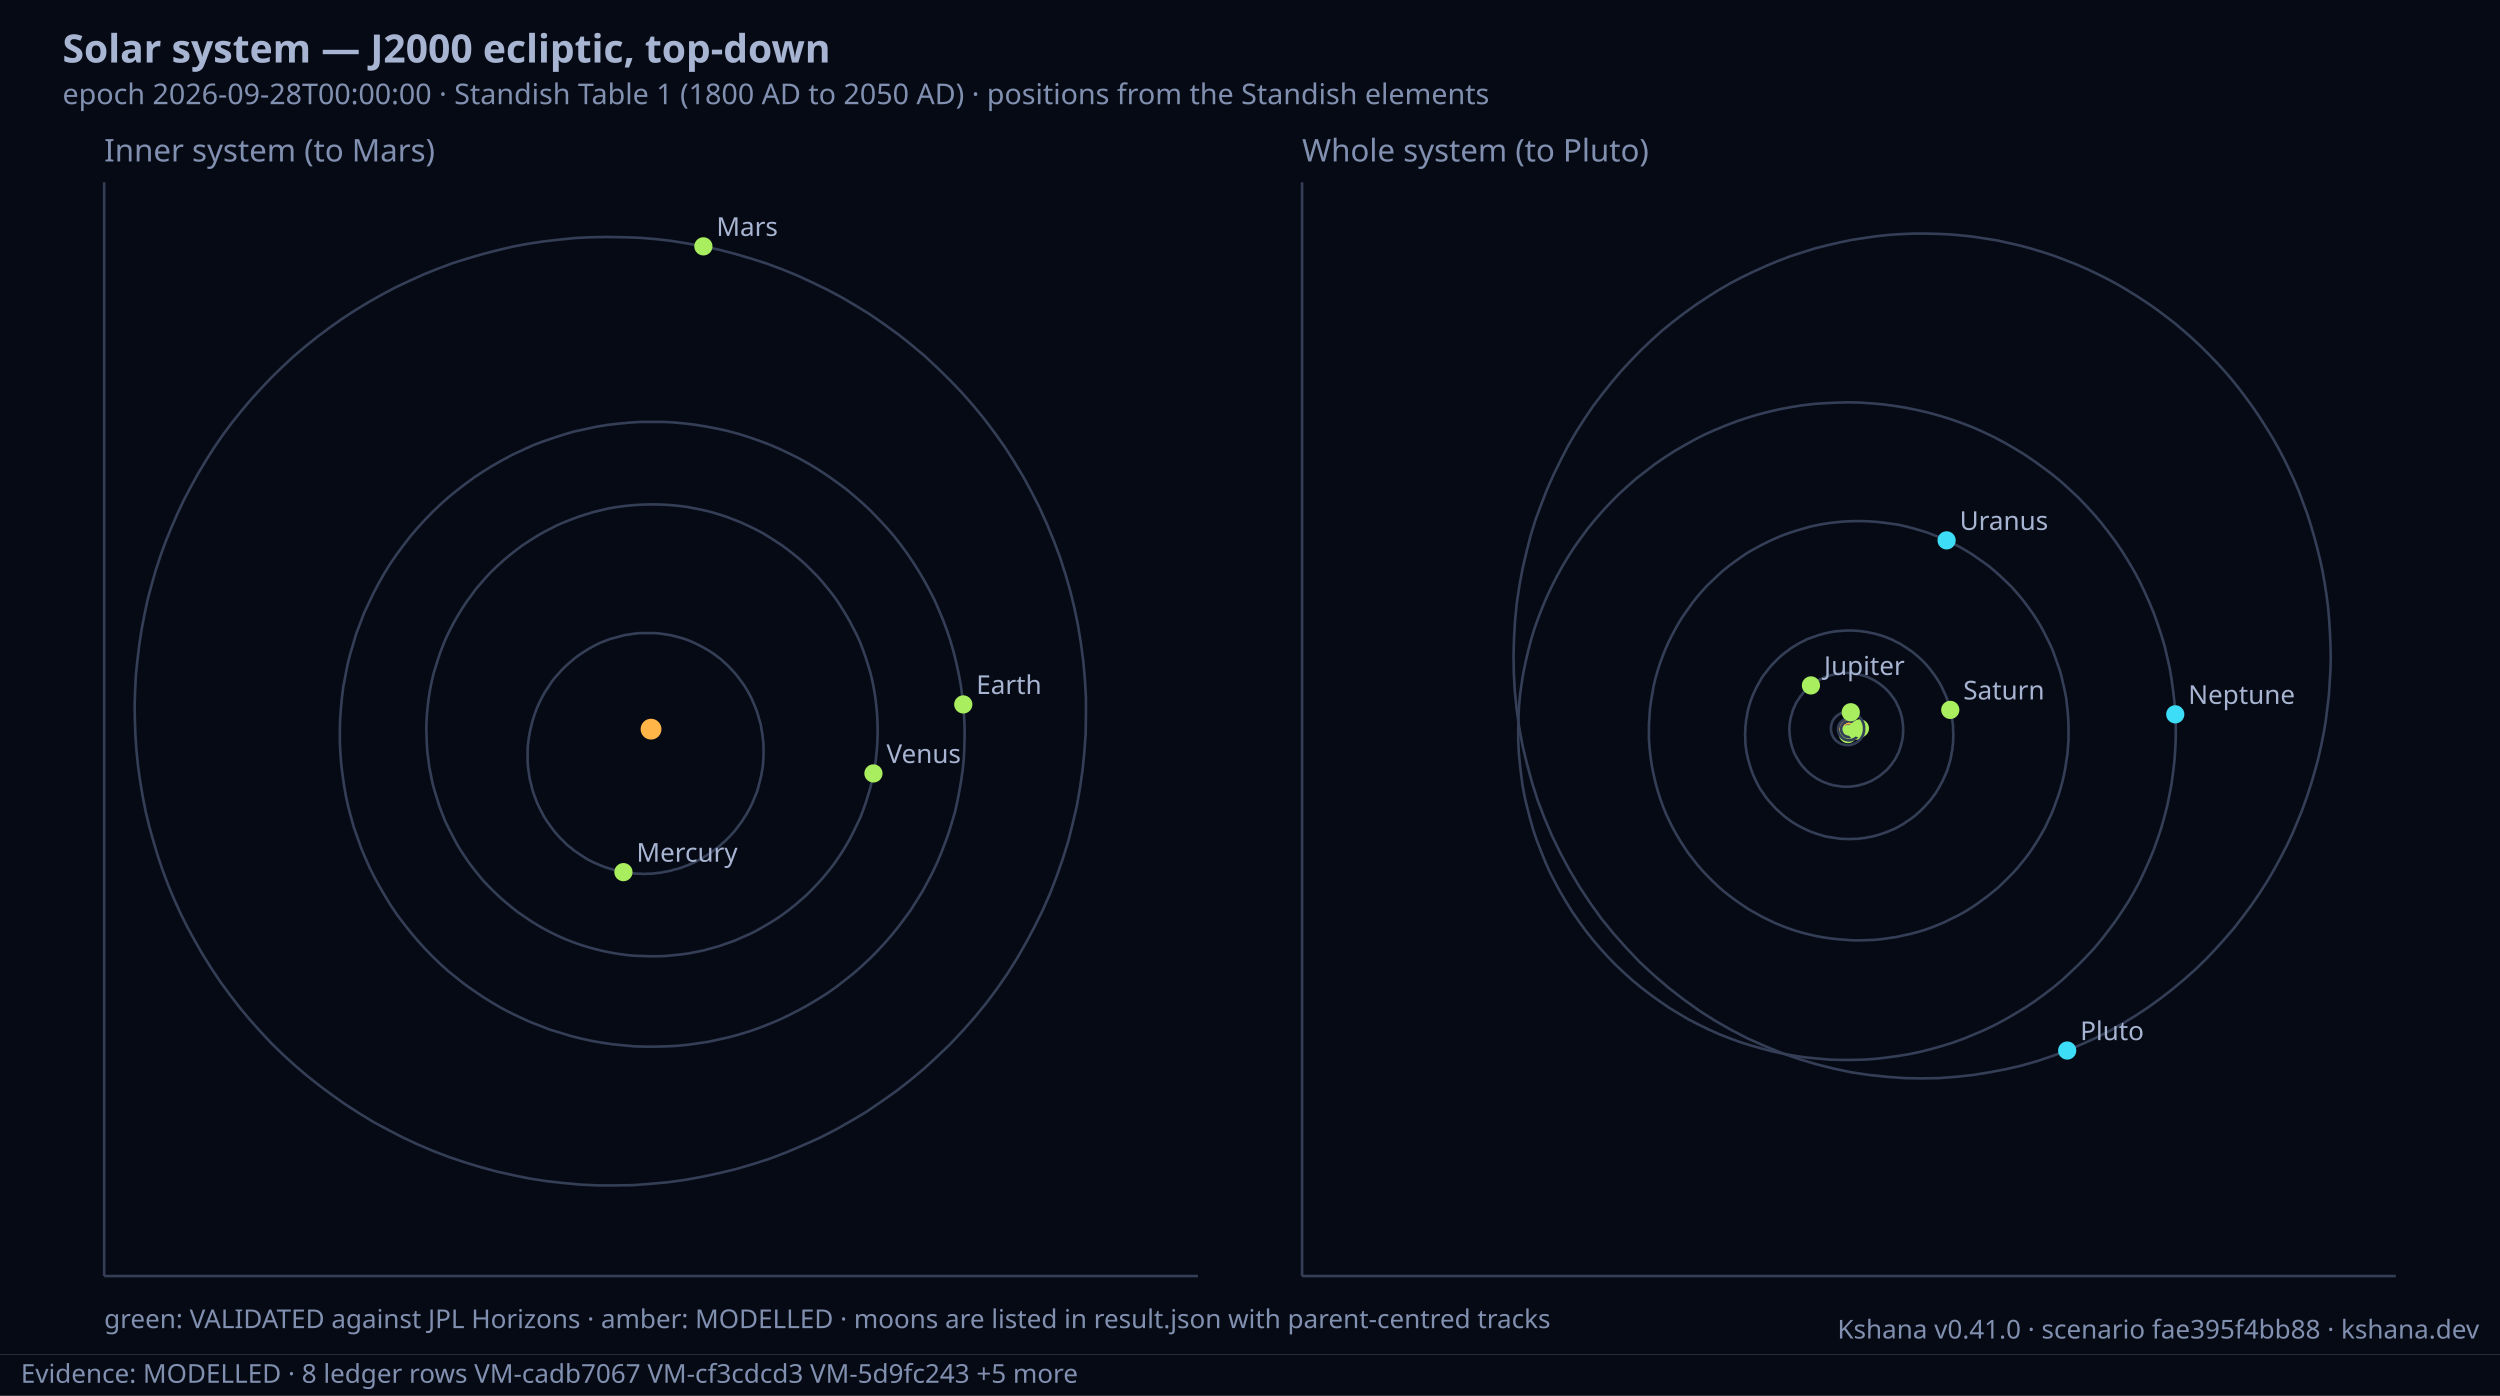
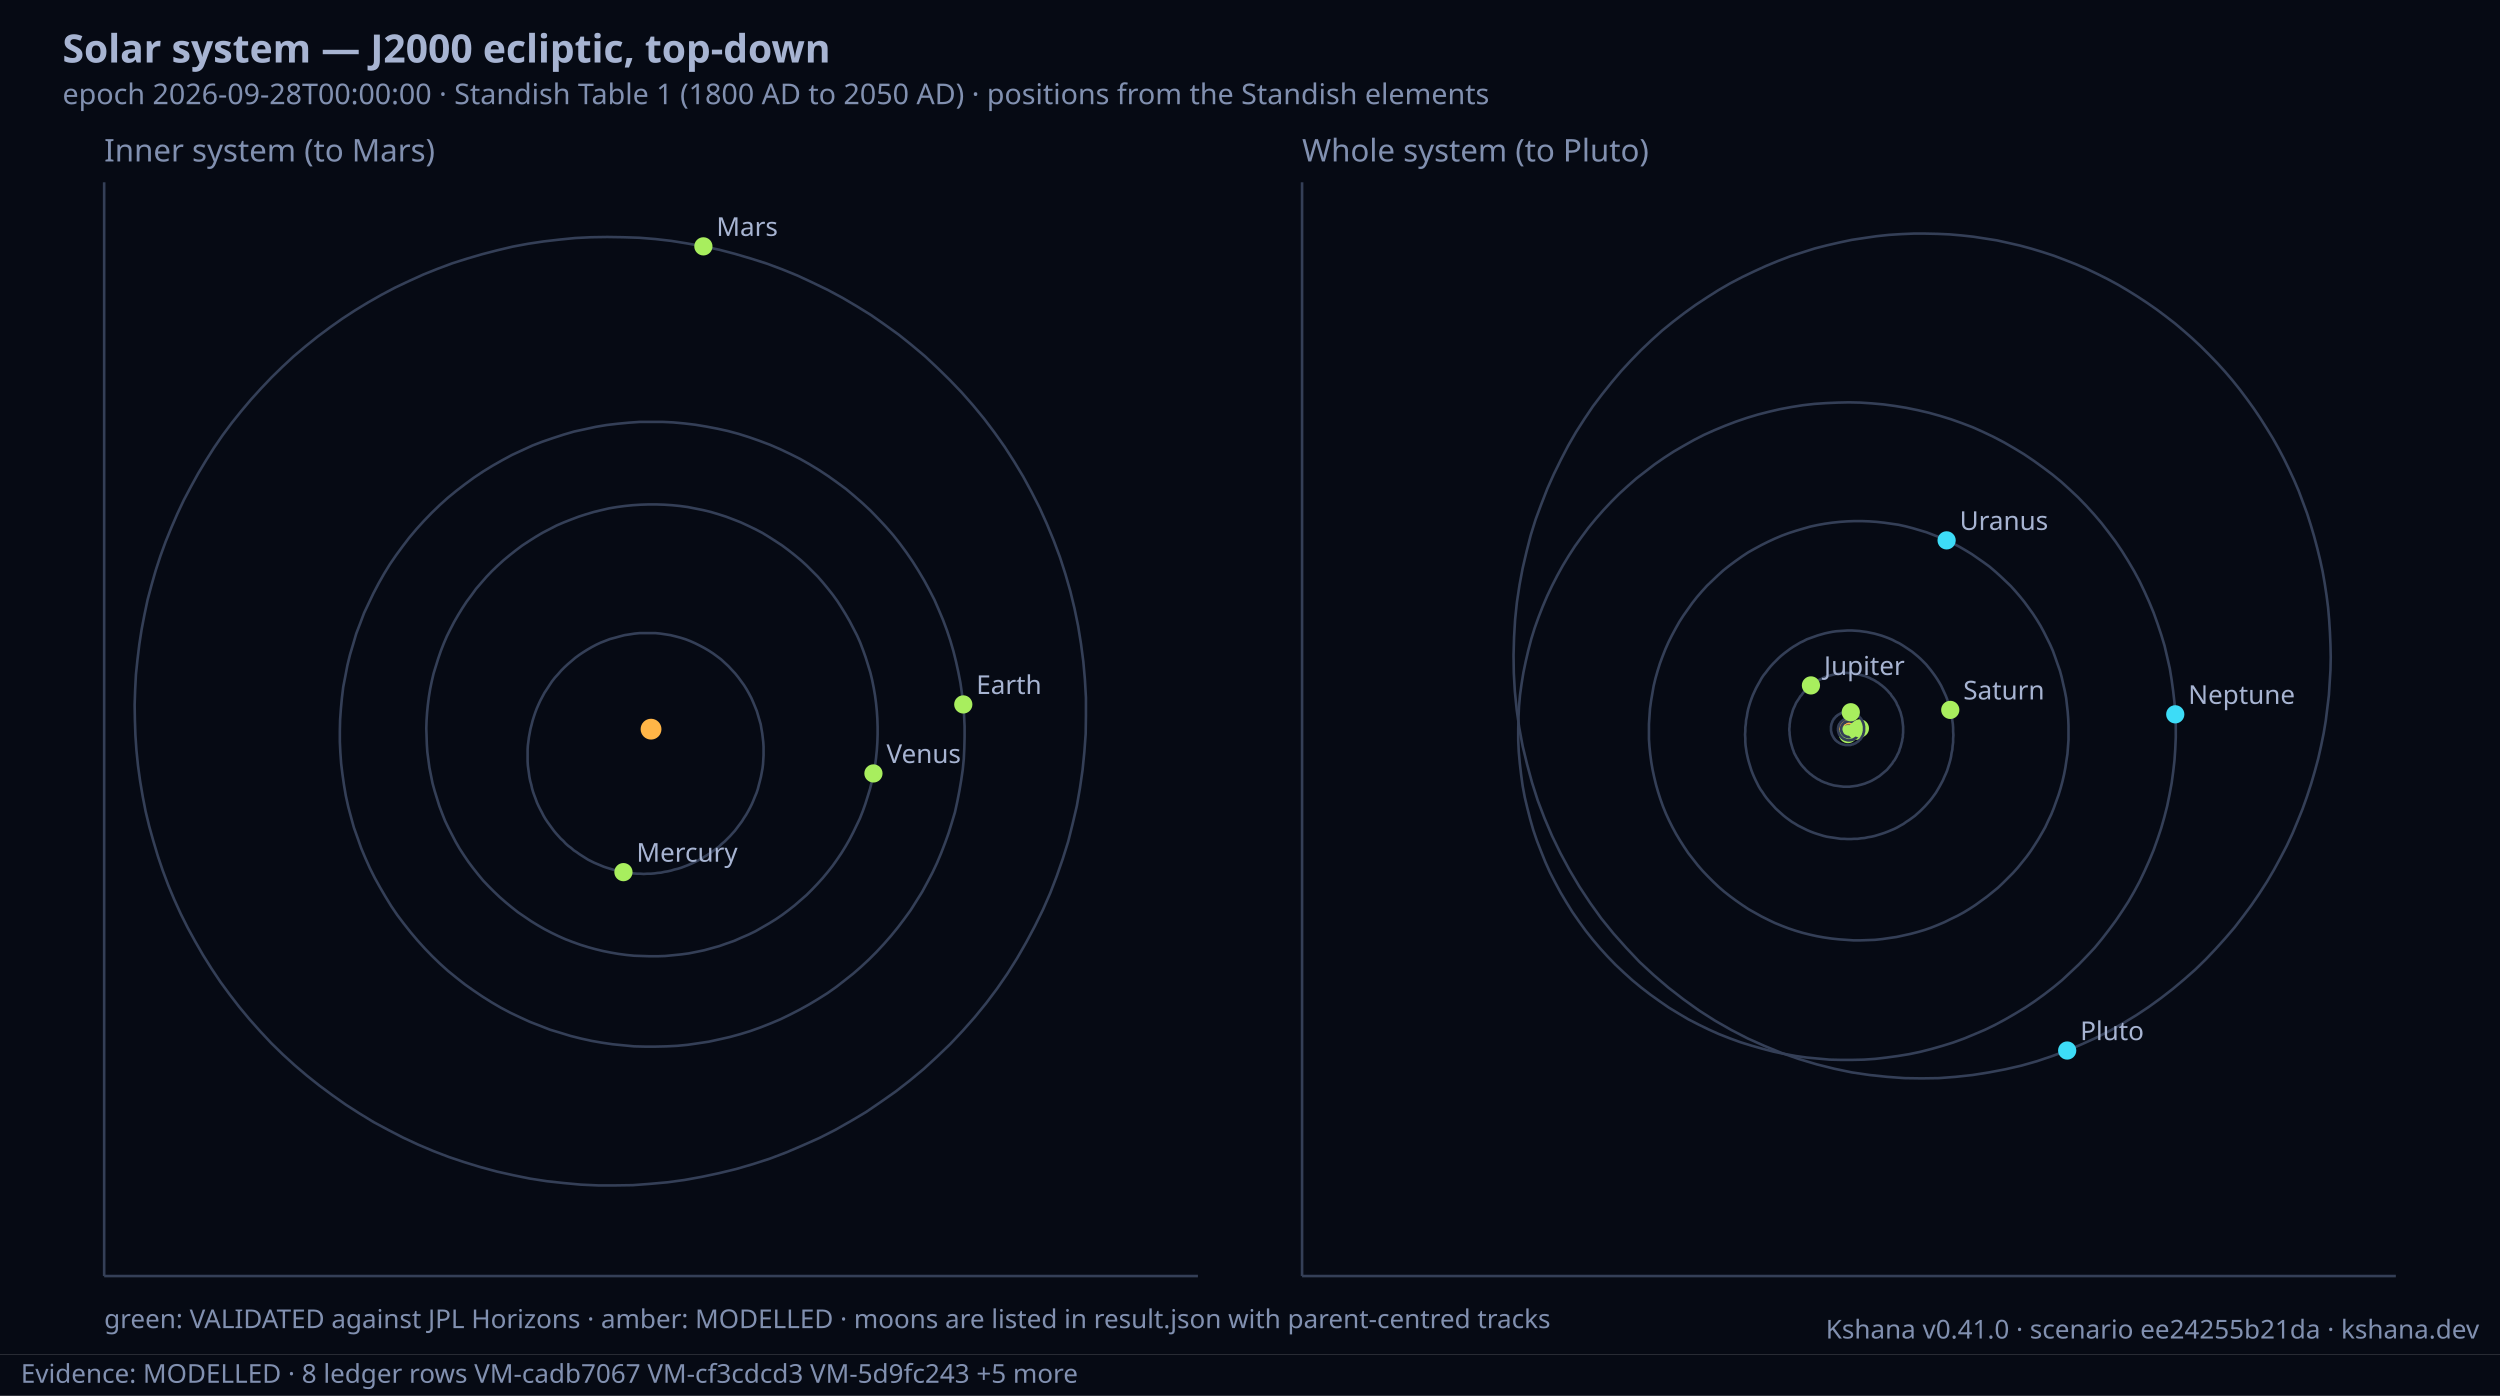
<svg xmlns="http://www.w3.org/2000/svg" width="960" height="536" font-family="Geist, ui-sans-serif, system-ui, sans-serif" font-size="12" fill="#A7B4D2">
  <rect width="960" height="520" fill="#060A14" />
  <text x="24" y="24" font-size="15" font-weight="bold">Solar system — J2000 ecliptic, top-down</text>
  <text x="24" y="40" font-size="11" fill="#8190B0">epoch 2026-09-28T00:00:00 · Standish Table 1 (1800 AD to 2050 AD) · positions from the Standish elements</text>
  <text x="40" y="62" font-size="12" fill="#8190B0">Inner system (to Mars)</text>
  <line x1="40" y1="70" x2="40" y2="490" stroke="#343F57" />
  <line x1="40" y1="490" x2="460" y2="490" stroke="#343F57" />
  <circle cx="250.0" cy="280.0" r="4" fill="#FFB547" />
  <polygon points="239.4,334.9 240.7,335.1 242.0,335.3 243.3,335.4 244.6,335.5 245.9,335.5 247.2,335.6 248.5,335.5 249.9,335.5 251.2,335.4 252.5,335.2 253.8,335.1 255.1,334.8 256.4,334.6 257.7,334.3 259.0,333.9 260.3,333.6 261.6,333.2 262.9,332.7 264.2,332.2 265.4,331.7 266.7,331.1 267.9,330.5 269.1,329.8 270.3,329.1 271.5,328.4 272.7,327.6 273.8,326.8 274.9,326.0 276.1,325.1 277.1,324.1 278.2,323.2 279.2,322.2 280.3,321.1 281.2,320.1 282.2,319.0 283.1,317.8 284.0,316.6 284.9,315.4 285.7,314.1 286.5,312.9 287.3,311.5 288.0,310.2 288.7,308.8 289.3,307.4 289.9,305.9 290.5,304.5 291.0,303.0 291.4,301.4 291.8,299.9 292.2,298.3 292.5,296.7 292.8,295.1 293.0,293.5 293.1,291.8 293.2,290.1 293.2,288.4 293.2,286.7 293.1,285.0 292.9,283.3 292.7,281.6 292.4,279.9 292.1,278.1 291.6,276.4 291.1,274.7 290.6,273.0 289.9,271.3 289.2,269.6 288.5,268.0 287.6,266.3 286.7,264.7 285.7,263.1 284.6,261.6 283.5,260.1 282.3,258.6 281.0,257.2 279.7,255.8 278.3,254.5 276.9,253.2 275.3,252.0 273.8,250.9 272.1,249.8 270.4,248.8 268.7,247.9 266.9,247.0 265.1,246.2 263.3,245.5 261.4,244.9 259.5,244.4 257.5,243.9 255.6,243.6 253.6,243.3 251.6,243.1 249.6,243.1 247.7,243.1 245.7,243.1 243.7,243.3 241.8,243.6 239.8,243.9 237.9,244.4 236.1,244.9 234.2,245.4 232.4,246.1 230.6,246.8 228.9,247.6 227.2,248.5 225.5,249.5 223.9,250.5 222.4,251.5 220.9,252.6 219.5,253.8 218.1,255.0 216.8,256.2 215.5,257.5 214.3,258.9 213.1,260.2 212.0,261.6 211.0,263.1 210.1,264.5 209.1,266.0 208.3,267.5 207.5,269.0 206.8,270.5 206.1,272.1 205.5,273.7 205.0,275.2 204.5,276.8 204.1,278.4 203.7,279.9 203.4,281.5 203.1,283.1 202.9,284.7 202.7,286.2 202.6,287.8 202.6,289.4 202.6,290.9 202.6,292.4 202.7,294.0 202.9,295.5 203.1,296.9 203.3,298.4 203.6,299.9 204.0,301.3 204.3,302.7 204.7,304.1 205.2,305.5 205.7,306.8 206.2,308.2 206.8,309.5 207.4,310.7 208.1,312.0 208.7,313.2 209.4,314.4 210.2,315.6 211.0,316.7 211.8,317.8 212.6,318.9 213.5,320.0 214.4,321.0 215.3,322.0 216.3,322.9 217.2,323.9 218.2,324.8 219.3,325.6 220.3,326.5 221.4,327.2 222.5,328.0 223.6,328.7 224.7,329.4 225.8,330.1 227.0,330.7 228.2,331.3 229.4,331.8 230.6,332.3 231.8,332.8 233.0,333.2 234.3,333.6 235.6,334.0 236.8,334.3 238.1,334.6" fill="none" stroke="#343F57" stroke-width="1" />
  <circle cx="239.4" cy="334.9" r="3.5" fill="#A8EE5E" />
  <text x="244.4" y="330.9" font-size="10">Mercury</text>
  <polygon points="335.4,297.0 336.0,294.1 336.4,291.1 336.7,288.1 336.9,285.1 337.0,282.1 337.0,279.1 336.9,276.0 336.7,273.0 336.4,270.0 336.0,267.0 335.5,264.1 334.9,261.1 334.2,258.2 333.3,255.3 332.4,252.4 331.4,249.6 330.3,246.7 329.1,244.0 327.7,241.3 326.3,238.6 324.8,236.0 323.2,233.4 321.6,230.9 319.8,228.4 317.9,226.0 316.0,223.7 314.0,221.4 311.9,219.3 309.7,217.1 307.5,215.1 305.2,213.2 302.8,211.3 300.4,209.5 297.8,207.8 295.3,206.2 292.7,204.6 290.0,203.2 287.3,201.9 284.5,200.6 281.7,199.5 278.8,198.4 276.0,197.5 273.0,196.6 270.1,195.9 267.1,195.3 264.1,194.7 261.1,194.3 258.1,194.0 255.1,193.8 252.0,193.7 249.0,193.7 246.0,193.8 242.9,194.0 239.9,194.3 236.9,194.7 233.9,195.2 230.9,195.9 228.0,196.6 225.0,197.5 222.2,198.4 219.3,199.5 216.5,200.6 213.7,201.8 211.0,203.2 208.3,204.6 205.6,206.2 203.1,207.8 200.5,209.5 198.1,211.3 195.7,213.2 193.4,215.1 191.1,217.2 188.9,219.3 186.8,221.5 184.8,223.8 182.8,226.1 181.0,228.6 179.2,231.0 177.5,233.6 175.9,236.2 174.4,238.8 173.0,241.5 171.6,244.3 170.4,247.1 169.3,249.9 168.3,252.8 167.4,255.7 166.5,258.6 165.8,261.6 165.2,264.5 164.7,267.5 164.3,270.6 164.0,273.6 163.8,276.6 163.7,279.7 163.8,282.7 163.9,285.8 164.1,288.8 164.5,291.8 164.9,294.8 165.5,297.8 166.1,300.8 166.9,303.7 167.8,306.6 168.7,309.5 169.8,312.4 170.9,315.2 172.2,317.9 173.6,320.6 175.0,323.3 176.5,325.9 178.2,328.5 179.9,331.0 181.7,333.4 183.6,335.8 185.5,338.1 187.6,340.3 189.7,342.4 191.9,344.5 194.2,346.5 196.5,348.4 198.9,350.3 201.4,352.0 203.9,353.7 206.5,355.3 209.1,356.8 211.8,358.2 214.5,359.5 217.2,360.7 220.1,361.8 222.9,362.8 225.8,363.7 228.7,364.5 231.6,365.2 234.6,365.8 237.5,366.3 240.5,366.7 243.5,367.0 246.5,367.1 249.5,367.2 252.5,367.2 255.5,367.1 258.5,366.8 261.5,366.5 264.5,366.1 267.5,365.5 270.4,364.9 273.3,364.1 276.2,363.3 279.0,362.3 281.9,361.3 284.6,360.1 287.4,358.9 290.1,357.6 292.7,356.1 295.3,354.6 297.9,353.0 300.4,351.3 302.8,349.5 305.1,347.7 307.4,345.7 309.7,343.7 311.8,341.6 313.9,339.4 315.9,337.2 317.8,334.9 319.7,332.5 321.4,330.1 323.1,327.6 324.7,325.0 326.2,322.4 327.6,319.7 328.9,317.0 330.2,314.3 331.3,311.5 332.3,308.7 333.2,305.8 334.1,302.9 334.8,300.0" fill="none" stroke="#343F57" stroke-width="1" />
  <circle cx="335.4" cy="297.0" r="3.5" fill="#A8EE5E" />
  <text x="340.4" y="293.0" font-size="10">Venus</text>
  <polygon points="369.9,270.5 369.4,266.4 368.8,262.2 368.0,258.1 367.1,254.0 366.1,250.0 364.9,245.9 363.6,242.0 362.1,238.0 360.5,234.2 358.8,230.3 356.9,226.6 354.9,222.9 352.7,219.2 350.5,215.7 348.1,212.2 345.6,208.8 343.0,205.5 340.2,202.3 337.3,199.2 334.4,196.2 331.3,193.3 328.1,190.5 324.9,187.8 321.5,185.3 318.0,182.8 314.5,180.5 310.9,178.3 307.2,176.2 303.4,174.3 299.6,172.5 295.7,170.8 291.7,169.3 287.7,167.9 283.6,166.6 279.5,165.5 275.4,164.6 271.2,163.8 267.0,163.1 262.8,162.6 258.5,162.2 254.3,162.0 250.0,162.0 245.8,162.0 241.5,162.3 237.3,162.7 233.0,163.2 228.8,163.9 224.7,164.8 220.5,165.7 216.4,166.9 212.4,168.2 208.3,169.6 204.4,171.1 200.5,172.9 196.6,174.7 192.9,176.7 189.2,178.8 185.6,181.0 182.0,183.4 178.6,185.9 175.2,188.5 171.9,191.2 168.8,194.0 165.7,197.0 162.8,200.0 159.9,203.2 157.2,206.4 154.6,209.8 152.1,213.2 149.7,216.7 147.5,220.3 145.4,224.0 143.4,227.8 141.6,231.6 139.8,235.4 138.3,239.4 136.8,243.3 135.6,247.4 134.4,251.4 133.4,255.5 132.6,259.7 131.8,263.8 131.3,268.0 130.9,272.2 130.6,276.4 130.5,280.6 130.5,284.8 130.7,289.0 131.0,293.2 131.5,297.3 132.1,301.5 132.8,305.6 133.7,309.7 134.8,313.8 135.9,317.8 137.3,321.7 138.7,325.7 140.3,329.5 142.0,333.3 143.9,337.1 145.9,340.7 148.0,344.3 150.2,347.9 152.5,351.3 155.0,354.6 157.6,357.9 160.3,361.1 163.1,364.2 165.9,367.1 168.9,370.0 172.0,372.8 175.2,375.4 178.5,378.0 181.9,380.4 185.3,382.7 188.8,384.9 192.4,387.0 196.0,388.9 199.8,390.7 203.5,392.4 207.4,393.9 211.2,395.4 215.2,396.6 219.1,397.8 223.1,398.8 227.2,399.7 231.2,400.4 235.3,401.0 239.4,401.4 243.5,401.8 247.6,401.9 251.8,401.9 255.9,401.8 260.0,401.6 264.1,401.2 268.2,400.6 272.2,400.0 276.3,399.1 280.3,398.2 284.3,397.1 288.2,395.9 292.1,394.5 295.9,393.0 299.7,391.4 303.4,389.6 307.1,387.7 310.7,385.7 314.2,383.6 317.7,381.4 321.1,379.0 324.3,376.5 327.6,373.9 330.7,371.2 333.7,368.4 336.6,365.5 339.4,362.5 342.2,359.3 344.8,356.1 347.3,352.8 349.7,349.5 351.9,346.0 354.1,342.5 356.1,338.8 358.0,335.2 359.8,331.4 361.4,327.6 362.9,323.7 364.3,319.8 365.5,315.9 366.7,311.9 367.6,307.8 368.4,303.7 369.1,299.6 369.7,295.5 370.1,291.4 370.3,287.2 370.4,283.0 370.4,278.9 370.2,274.7" fill="none" stroke="#343F57" stroke-width="1" />
  <circle cx="369.9" cy="270.5" r="3.5" fill="#A8EE5E" />
  <text x="374.9" y="266.5" font-size="10">Earth</text>
  <polygon points="270.1,94.6 264.0,93.5 257.8,92.5 251.7,91.8 245.5,91.3 239.3,91.1 233.2,91.0 227.0,91.1 220.9,91.4 214.9,92.0 208.8,92.7 202.8,93.6 196.9,94.7 191.0,96.1 185.2,97.6 179.4,99.3 173.7,101.1 168.1,103.2 162.6,105.4 157.1,107.9 151.8,110.4 146.5,113.2 141.4,116.1 136.3,119.2 131.4,122.4 126.6,125.8 121.9,129.3 117.3,133.0 112.8,136.8 108.5,140.8 104.3,144.9 100.3,149.1 96.4,153.4 92.6,157.9 89.0,162.4 85.5,167.1 82.2,171.9 79.1,176.8 76.1,181.8 73.3,186.9 70.6,192.0 68.1,197.3 65.8,202.6 63.6,208.0 61.6,213.5 59.8,219.0 58.2,224.6 56.7,230.2 55.5,235.9 54.4,241.6 53.5,247.4 52.8,253.2 52.2,259.0 51.9,264.8 51.7,270.7 51.8,276.5 52.0,282.4 52.4,288.2 53.0,294.1 53.8,299.9 54.8,305.8 55.9,311.5 57.3,317.3 58.9,323.0 60.6,328.7 62.5,334.3 64.6,339.9 66.9,345.4 69.4,350.9 72.1,356.3 75.0,361.6 78.0,366.8 81.2,371.9 84.6,377.0 88.2,381.9 91.9,386.7 95.8,391.4 99.9,396.0 104.1,400.5 108.5,404.8 113.1,409.0 117.8,413.0 122.7,416.9 127.7,420.6 132.8,424.2 138.1,427.6 143.5,430.9 149.1,433.9 154.7,436.8 160.5,439.5 166.4,442.0 172.4,444.3 178.4,446.3 184.6,448.2 190.9,449.9 197.2,451.3 203.6,452.6 210.1,453.6 216.6,454.3 223.1,454.9 229.7,455.2 236.3,455.2 243.0,455.1 249.6,454.6 256.3,454.0 262.9,453.1 269.5,451.9 276.1,450.5 282.7,448.9 289.2,447.0 295.7,444.9 302.0,442.5 308.3,439.8 314.6,437.0 320.7,433.9 326.7,430.5 332.6,427.0 338.3,423.1 344.0,419.1 349.4,414.9 354.8,410.4 359.9,405.7 364.9,400.9 369.7,395.8 374.3,390.6 378.7,385.2 382.9,379.6 386.9,373.8 390.6,367.9 394.1,361.8 397.4,355.6 400.5,349.3 403.3,342.9 405.8,336.4 408.1,329.8 410.2,323.1 411.9,316.3 413.5,309.5 414.7,302.6 415.7,295.7 416.4,288.7 416.9,281.8 417.0,274.8 417.0,267.9 416.6,260.9 416.0,254.1 415.1,247.2 414.0,240.4 412.6,233.6 411.0,227.0 409.1,220.4 407.0,213.9 404.6,207.5 402.0,201.2 399.2,195.0 396.1,188.9 392.9,183.0 389.4,177.2 385.8,171.6 381.9,166.1 377.9,160.8 373.7,155.7 369.3,150.7 364.7,145.9 360.0,141.3 355.2,136.8 350.2,132.6 345.1,128.5 339.8,124.7 334.5,121.0 329.0,117.6 323.4,114.3 317.8,111.3 312.0,108.5 306.2,105.8 300.3,103.4 294.4,101.2 288.4,99.3 282.3,97.5 276.2,95.9" fill="none" stroke="#343F57" stroke-width="1" />
  <circle cx="270.1" cy="94.6" r="3.5" fill="#A8EE5E" />
  <text x="275.1" y="90.6" font-size="10">Mars</text>
  <text x="500" y="62" font-size="12" fill="#8190B0">Whole system (to Pluto)</text>
  <line x1="500" y1="70" x2="500" y2="490" stroke="#343F57" />
  <line x1="500" y1="490" x2="920" y2="490" stroke="#343F57" />
  <circle cx="710.0" cy="280.0" r="4" fill="#FFB547" />
  <polygon points="709.6,281.9 709.7,281.9 709.7,281.9 709.8,281.9 709.8,281.9 709.9,281.9 709.9,281.9 709.9,281.9 710.0,281.9 710.0,281.9 710.1,281.9 710.1,281.9 710.2,281.9 710.2,281.9 710.3,281.9 710.3,281.9 710.4,281.9 710.4,281.9 710.5,281.8 710.5,281.8 710.5,281.8 710.6,281.8 710.6,281.8 710.7,281.7 710.7,281.7 710.8,281.7 710.8,281.7 710.8,281.6 710.9,281.6 710.9,281.6 710.9,281.5 711.0,281.5 711.0,281.5 711.1,281.4 711.1,281.4 711.1,281.4 711.2,281.3 711.2,281.3 711.2,281.2 711.3,281.2 711.3,281.2 711.3,281.1 711.3,281.1 711.4,281.0 711.4,281.0 711.4,280.9 711.4,280.9 711.4,280.8 711.5,280.8 711.5,280.7 711.5,280.6 711.5,280.6 711.5,280.5 711.5,280.5 711.5,280.4 711.5,280.4 711.5,280.3 711.5,280.2 711.5,280.2 711.5,280.1 711.5,280.1 711.5,280.0 711.5,279.9 711.5,279.9 711.4,279.8 711.4,279.8 711.4,279.7 711.4,279.6 711.3,279.6 711.3,279.5 711.3,279.5 711.2,279.4 711.2,279.4 711.2,279.3 711.1,279.3 711.1,279.2 711.0,279.2 711.0,279.1 710.9,279.1 710.9,279.0 710.8,279.0 710.8,278.9 710.7,278.9 710.7,278.9 710.6,278.8 710.5,278.8 710.5,278.8 710.4,278.8 710.3,278.8 710.3,278.7 710.2,278.7 710.1,278.7 710.1,278.7 710.0,278.7 709.9,278.7 709.8,278.7 709.8,278.7 709.7,278.7 709.6,278.7 709.6,278.8 709.5,278.8 709.4,278.8 709.4,278.8 709.3,278.8 709.3,278.9 709.2,278.9 709.1,278.9 709.1,279.0 709.0,279.0 709.0,279.0 708.9,279.1 708.9,279.1 708.8,279.2 708.8,279.2 708.8,279.3 708.7,279.3 708.7,279.4 708.6,279.4 708.6,279.5 708.6,279.5 708.5,279.6 708.5,279.6 708.5,279.7 708.5,279.7 708.4,279.8 708.4,279.8 708.4,279.9 708.4,279.9 708.4,280.0 708.4,280.1 708.4,280.1 708.4,280.2 708.3,280.2 708.3,280.3 708.3,280.3 708.3,280.4 708.3,280.4 708.3,280.5 708.4,280.5 708.4,280.6 708.4,280.6 708.4,280.7 708.4,280.7 708.4,280.8 708.4,280.8 708.4,280.9 708.4,280.9 708.5,281.0 708.5,281.0 708.5,281.1 708.5,281.1 708.6,281.2 708.6,281.2 708.6,281.2 708.6,281.3 708.7,281.3 708.7,281.4 708.7,281.4 708.8,281.4 708.8,281.5 708.8,281.5 708.9,281.5 708.9,281.6 708.9,281.6 709.0,281.6 709.0,281.7 709.0,281.7 709.1,281.7 709.1,281.7 709.2,281.8 709.2,281.8 709.2,281.8 709.3,281.8 709.3,281.8 709.4,281.8 709.4,281.9 709.5,281.9 709.5,281.9 709.5,281.9 709.6,281.9" fill="none" stroke="#343F57" stroke-width="1" />
  <circle cx="709.6" cy="281.9" r="3.5" fill="#A8EE5E" />
  <polygon points="713.0,280.6 713.0,280.5 713.0,280.4 713.0,280.3 713.0,280.2 713.0,280.1 713.0,280.0 713.0,279.9 713.0,279.8 713.0,279.7 713.0,279.5 713.0,279.4 713.0,279.3 712.9,279.2 712.9,279.1 712.9,279.0 712.8,278.9 712.8,278.8 712.8,278.7 712.7,278.6 712.7,278.6 712.6,278.5 712.6,278.4 712.5,278.3 712.4,278.2 712.4,278.1 712.3,278.0 712.2,278.0 712.2,277.9 712.1,277.8 712.0,277.7 711.9,277.7 711.8,277.6 711.8,277.5 711.7,277.5 711.6,277.4 711.5,277.4 711.4,277.3 711.3,277.3 711.2,277.2 711.1,277.2 711.0,277.1 710.9,277.1 710.8,277.1 710.7,277.1 710.6,277.0 710.5,277.0 710.4,277.0 710.3,277.0 710.2,277.0 710.1,277.0 710.0,277.0 709.9,277.0 709.8,277.0 709.6,277.0 709.5,277.0 709.4,277.0 709.3,277.1 709.2,277.1 709.1,277.1 709.0,277.1 708.9,277.2 708.8,277.2 708.7,277.3 708.6,277.3 708.5,277.4 708.4,277.4 708.4,277.5 708.3,277.5 708.2,277.6 708.1,277.7 708.0,277.7 707.9,277.8 707.9,277.9 707.8,278.0 707.7,278.0 707.6,278.1 707.6,278.2 707.5,278.3 707.5,278.4 707.4,278.5 707.4,278.6 707.3,278.7 707.3,278.7 707.2,278.8 707.2,278.9 707.1,279.0 707.1,279.1 707.1,279.3 707.1,279.4 707.0,279.5 707.0,279.6 707.0,279.7 707.0,279.8 707.0,279.9 707.0,280.0 707.0,280.1 707.0,280.2 707.0,280.3 707.0,280.4 707.0,280.5 707.0,280.6 707.1,280.7 707.1,280.8 707.1,280.9 707.2,281.0 707.2,281.1 707.2,281.2 707.3,281.3 707.3,281.4 707.4,281.5 707.4,281.6 707.5,281.7 707.5,281.8 707.6,281.9 707.7,282.0 707.7,282.0 707.8,282.1 707.9,282.2 708.0,282.3 708.0,282.3 708.1,282.4 708.2,282.5 708.3,282.5 708.4,282.6 708.5,282.6 708.6,282.7 708.7,282.7 708.8,282.8 708.9,282.8 709.0,282.9 709.1,282.9 709.2,282.9 709.3,283.0 709.4,283.0 709.5,283.0 709.6,283.0 709.7,283.0 709.8,283.0 709.9,283.1 710.0,283.1 710.1,283.1 710.2,283.0 710.3,283.0 710.4,283.0 710.5,283.0 710.6,283.0 710.7,283.0 710.8,282.9 710.9,282.9 711.0,282.9 711.1,282.8 711.2,282.8 711.3,282.8 711.4,282.7 711.5,282.7 711.6,282.6 711.7,282.6 711.8,282.5 711.8,282.4 711.9,282.4 712.0,282.3 712.1,282.2 712.2,282.2 712.2,282.1 712.3,282.0 712.4,281.9 712.4,281.8 712.5,281.8 712.6,281.7 712.6,281.6 712.7,281.5 712.7,281.4 712.8,281.3 712.8,281.2 712.8,281.1 712.9,281.0 712.9,280.9 712.9,280.8 713.0,280.7" fill="none" stroke="#343F57" stroke-width="1" />
  <circle cx="713.0" cy="280.6" r="3.5" fill="#A8EE5E" />
  <polygon points="714.2,279.7 714.2,279.5 714.2,279.4 714.1,279.2 714.1,279.1 714.1,278.9 714.0,278.8 714.0,278.7 713.9,278.5 713.9,278.4 713.8,278.3 713.7,278.1 713.7,278.0 713.6,277.9 713.5,277.7 713.4,277.6 713.3,277.5 713.3,277.4 713.2,277.3 713.1,277.2 713.0,277.1 712.8,277.0 712.7,276.9 712.6,276.8 712.5,276.7 712.4,276.6 712.3,276.5 712.1,276.4 712.0,276.4 711.9,276.3 711.7,276.2 711.6,276.2 711.5,276.1 711.3,276.1 711.2,276.0 711.0,276.0 710.9,276.0 710.7,275.9 710.6,275.9 710.4,275.9 710.3,275.9 710.1,275.9 710.0,275.9 709.9,275.9 709.7,275.9 709.6,275.9 709.4,275.9 709.3,275.9 709.1,276.0 709.0,276.0 708.8,276.0 708.7,276.1 708.5,276.1 708.4,276.2 708.3,276.2 708.1,276.3 708.0,276.4 707.9,276.5 707.7,276.5 707.6,276.6 707.5,276.7 707.4,276.8 707.3,276.9 707.2,277.0 707.1,277.1 706.9,277.2 706.8,277.3 706.8,277.4 706.7,277.5 706.6,277.7 706.5,277.8 706.4,277.9 706.3,278.0 706.3,278.2 706.2,278.3 706.1,278.4 706.1,278.6 706.0,278.7 706.0,278.9 706.0,279.0 705.9,279.1 705.9,279.3 705.9,279.4 705.8,279.6 705.8,279.7 705.8,279.9 705.8,280.0 705.8,280.2 705.8,280.3 705.8,280.5 705.9,280.6 705.9,280.8 705.9,280.9 705.9,281.0 706.0,281.2 706.0,281.3 706.1,281.5 706.1,281.6 706.2,281.7 706.2,281.9 706.3,282.0 706.4,282.1 706.4,282.3 706.5,282.4 706.6,282.5 706.7,282.6 706.8,282.7 706.9,282.8 707.0,282.9 707.1,283.0 707.2,283.2 707.3,283.2 707.4,283.3 707.5,283.4 707.6,283.5 707.7,283.6 707.9,283.7 708.0,283.7 708.1,283.8 708.2,283.9 708.4,283.9 708.5,284.0 708.6,284.0 708.8,284.1 708.9,284.1 709.1,284.2 709.2,284.2 709.3,284.2 709.5,284.2 709.6,284.3 709.8,284.3 709.9,284.3 710.1,284.3 710.2,284.3 710.3,284.3 710.5,284.2 710.6,284.2 710.8,284.2 710.9,284.2 711.1,284.1 711.2,284.1 711.3,284.1 711.5,284.0 711.6,284.0 711.7,283.9 711.9,283.8 712.0,283.8 712.1,283.7 712.2,283.6 712.4,283.5 712.5,283.5 712.6,283.4 712.7,283.3 712.8,283.2 712.9,283.1 713.0,283.0 713.1,282.9 713.2,282.8 713.3,282.7 713.4,282.5 713.5,282.4 713.6,282.3 713.6,282.2 713.7,282.1 713.8,281.9 713.8,281.8 713.9,281.7 714.0,281.5 714.0,281.4 714.0,281.3 714.1,281.1 714.1,281.0 714.1,280.8 714.2,280.7 714.2,280.5 714.2,280.4 714.2,280.3 714.2,280.1 714.2,280.0 714.2,279.8" fill="none" stroke="#343F57" stroke-width="1" />
  <circle cx="714.2" cy="279.7" r="3.5" fill="#A8EE5E" />
  <polygon points="710.7,273.5 710.5,273.5 710.3,273.4 710.1,273.4 709.8,273.4 709.6,273.4 709.4,273.4 709.2,273.4 709.0,273.4 708.8,273.4 708.6,273.4 708.3,273.5 708.1,273.5 707.9,273.6 707.7,273.6 707.5,273.7 707.3,273.7 707.1,273.8 706.9,273.9 706.7,274.0 706.6,274.1 706.4,274.2 706.2,274.3 706.0,274.4 705.8,274.5 705.7,274.6 705.5,274.7 705.4,274.9 705.2,275.0 705.0,275.1 704.9,275.3 704.8,275.4 704.6,275.6 704.5,275.7 704.4,275.9 704.2,276.0 704.1,276.2 704.0,276.4 703.9,276.6 703.8,276.7 703.7,276.9 703.6,277.1 703.6,277.3 703.5,277.5 703.4,277.7 703.3,277.9 703.3,278.1 703.2,278.3 703.2,278.5 703.2,278.7 703.1,278.9 703.1,279.1 703.1,279.3 703.1,279.5 703.1,279.7 703.1,279.9 703.1,280.1 703.1,280.3 703.1,280.5 703.1,280.7 703.2,280.9 703.2,281.1 703.3,281.3 703.3,281.5 703.4,281.7 703.4,281.9 703.5,282.1 703.6,282.3 703.7,282.5 703.8,282.7 703.9,282.9 704.0,283.0 704.1,283.2 704.2,283.4 704.3,283.6 704.5,283.7 704.6,283.9 704.7,284.1 704.9,284.2 705.0,284.4 705.2,284.5 705.4,284.7 705.5,284.8 705.7,284.9 705.9,285.0 706.1,285.2 706.3,285.3 706.5,285.4 706.7,285.5 706.9,285.6 707.1,285.7 707.3,285.7 707.5,285.8 707.7,285.9 707.9,285.9 708.2,286.0 708.4,286.0 708.6,286.1 708.8,286.1 709.1,286.1 709.3,286.1 709.5,286.1 709.8,286.1 710.0,286.1 710.2,286.1 710.5,286.1 710.7,286.0 710.9,286.0 711.1,285.9 711.4,285.8 711.6,285.8 711.8,285.7 712.0,285.6 712.3,285.5 712.5,285.4 712.7,285.3 712.9,285.1 713.1,285.0 713.3,284.9 713.5,284.7 713.7,284.6 713.8,284.4 714.0,284.2 714.2,284.1 714.4,283.9 714.5,283.7 714.7,283.5 714.8,283.3 714.9,283.1 715.0,282.9 715.2,282.6 715.3,282.4 715.4,282.2 715.5,282.0 715.5,281.7 715.6,281.5 715.7,281.3 715.7,281.0 715.8,280.8 715.8,280.5 715.8,280.3 715.8,280.1 715.8,279.8 715.8,279.6 715.8,279.3 715.8,279.1 715.8,278.9 715.7,278.6 715.7,278.4 715.6,278.1 715.6,277.9 715.5,277.7 715.4,277.5 715.3,277.2 715.2,277.0 715.1,276.8 715.0,276.6 714.9,276.4 714.8,276.2 714.6,276.0 714.5,275.8 714.3,275.6 714.2,275.5 714.0,275.3 713.9,275.1 713.7,275.0 713.5,274.8 713.3,274.7 713.1,274.6 713.0,274.4 712.8,274.3 712.6,274.2 712.4,274.1 712.2,274.0 712.0,273.9 711.8,273.8 711.6,273.7 711.3,273.7 711.1,273.6 710.9,273.6" fill="none" stroke="#343F57" stroke-width="1" />
  <circle cx="710.7" cy="273.5" r="3.5" fill="#A8EE5E" />
  <polygon points="695.4,263.2 694.8,263.6 694.3,264.1 693.7,264.6 693.2,265.2 692.7,265.7 692.2,266.3 691.8,266.9 691.3,267.4 690.9,268.1 690.5,268.7 690.1,269.3 689.7,269.9 689.4,270.6 689.1,271.3 688.8,271.9 688.5,272.6 688.3,273.3 688.1,274.0 687.9,274.7 687.7,275.4 687.5,276.1 687.4,276.9 687.3,277.6 687.2,278.3 687.2,279.0 687.1,279.8 687.1,280.5 687.2,281.2 687.2,281.9 687.3,282.7 687.4,283.4 687.5,284.1 687.6,284.8 687.8,285.5 688.0,286.2 688.2,286.9 688.4,287.6 688.7,288.3 688.9,289.0 689.2,289.6 689.6,290.3 689.9,290.9 690.3,291.5 690.7,292.2 691.1,292.8 691.5,293.4 691.9,293.9 692.4,294.5 692.9,295.0 693.4,295.6 693.9,296.1 694.5,296.6 695.0,297.1 695.6,297.5 696.2,298.0 696.8,298.4 697.4,298.8 698.0,299.2 698.7,299.5 699.3,299.9 700.0,300.2 700.7,300.5 701.4,300.7 702.1,301.0 702.8,301.2 703.5,301.4 704.2,301.6 704.9,301.7 705.7,301.8 706.4,301.9 707.2,302.0 707.9,302.1 708.7,302.1 709.4,302.1 710.2,302.1 710.9,302.0 711.7,301.9 712.4,301.8 713.2,301.7 713.9,301.5 714.7,301.3 715.4,301.1 716.1,300.9 716.8,300.6 717.6,300.3 718.3,300.0 718.9,299.7 719.6,299.3 720.3,298.9 720.9,298.5 721.6,298.1 722.2,297.6 722.8,297.1 723.4,296.6 724.0,296.1 724.6,295.6 725.1,295.0 725.6,294.4 726.1,293.8 726.6,293.2 727.0,292.5 727.5,291.9 727.9,291.2 728.3,290.5 728.6,289.8 729.0,289.1 729.3,288.4 729.5,287.6 729.8,286.9 730.0,286.1 730.2,285.3 730.4,284.6 730.5,283.8 730.7,283.0 730.7,282.2 730.8,281.4 730.8,280.6 730.8,279.8 730.8,279.0 730.7,278.2 730.6,277.4 730.5,276.6 730.4,275.8 730.2,275.1 730.0,274.3 729.8,273.5 729.5,272.8 729.2,272.0 728.9,271.3 728.5,270.6 728.2,269.8 727.8,269.1 727.4,268.5 726.9,267.8 726.4,267.2 726.0,266.5 725.4,265.9 724.9,265.3 724.4,264.8 723.8,264.2 723.2,263.7 722.6,263.2 721.9,262.7 721.3,262.2 720.6,261.8 720.0,261.4 719.3,261.0 718.6,260.7 717.9,260.3 717.1,260.0 716.4,259.7 715.7,259.5 714.9,259.3 714.2,259.1 713.4,258.9 712.6,258.7 711.9,258.6 711.1,258.5 710.3,258.5 709.5,258.4 708.8,258.4 708.0,258.5 707.2,258.5 706.5,258.6 705.7,258.7 705.0,258.8 704.2,259.0 703.5,259.2 702.7,259.4 702.0,259.6 701.3,259.8 700.6,260.1 699.9,260.4 699.2,260.8 698.5,261.1 697.9,261.5 697.2,261.9 696.6,262.3 696.0,262.7" fill="none" stroke="#343F57" stroke-width="1" />
  <circle cx="695.4" cy="263.2" r="3.5" fill="#A8EE5E" />
  <text x="700.4" y="259.2" font-size="10">Jupiter</text>
  <polygon points="748.9,272.6 748.5,271.2 748.1,269.9 747.7,268.5 747.2,267.2 746.6,265.9 746.0,264.6 745.4,263.3 744.7,262.1 743.9,260.8 743.1,259.6 742.3,258.5 741.4,257.3 740.5,256.2 739.6,255.1 738.6,254.1 737.5,253.0 736.5,252.1 735.3,251.1 734.2,250.2 733.0,249.4 731.8,248.6 730.6,247.8 729.3,247.0 728.0,246.4 726.7,245.7 725.3,245.1 724.0,244.6 722.6,244.1 721.2,243.7 719.8,243.3 718.3,243.0 716.9,242.7 715.4,242.5 714.0,242.3 712.5,242.2 711.0,242.1 709.6,242.1 708.1,242.2 706.6,242.3 705.1,242.4 703.7,242.6 702.2,242.9 700.8,243.2 699.4,243.6 698.0,244.0 696.6,244.5 695.2,245.0 693.8,245.5 692.5,246.2 691.2,246.8 689.9,247.6 688.7,248.3 687.5,249.1 686.3,250.0 685.1,250.9 684.0,251.8 682.9,252.8 681.9,253.8 680.9,254.8 679.9,255.9 679.0,257.0 678.1,258.2 677.2,259.3 676.4,260.5 675.7,261.8 675.0,263.0 674.3,264.3 673.7,265.6 673.1,266.9 672.6,268.2 672.1,269.6 671.7,270.9 671.3,272.3 671.0,273.7 670.8,275.1 670.5,276.5 670.4,277.9 670.2,279.3 670.2,280.7 670.1,282.1 670.2,283.5 670.2,284.9 670.3,286.3 670.5,287.6 670.7,289.0 671.0,290.4 671.3,291.7 671.7,293.1 672.1,294.4 672.5,295.7 673.0,297.0 673.5,298.2 674.1,299.5 674.7,300.7 675.3,301.9 676.0,303.1 676.8,304.2 677.5,305.3 678.3,306.4 679.2,307.5 680.1,308.5 681.0,309.5 681.9,310.5 682.9,311.4 683.9,312.3 684.9,313.2 685.9,314.0 687.0,314.8 688.1,315.6 689.3,316.3 690.4,317.0 691.6,317.6 692.8,318.2 694.0,318.8 695.2,319.3 696.5,319.8 697.7,320.2 699.0,320.6 700.3,321.0 701.5,321.3 702.8,321.5 704.2,321.7 705.5,321.9 706.8,322.1 708.1,322.1 709.4,322.2 710.8,322.2 712.1,322.1 713.4,322.1 714.7,321.9 716.0,321.8 717.3,321.5 718.6,321.3 719.9,321.0 721.2,320.6 722.5,320.2 723.7,319.8 725.0,319.3 726.2,318.8 727.4,318.3 728.6,317.7 729.8,317.0 730.9,316.4 732.0,315.6 733.1,314.9 734.2,314.1 735.3,313.3 736.3,312.4 737.3,311.5 738.2,310.6 739.2,309.6 740.1,308.6 741.0,307.6 741.8,306.6 742.6,305.5 743.4,304.4 744.1,303.2 744.8,302.0 745.4,300.9 746.1,299.6 746.6,298.4 747.2,297.1 747.7,295.9 748.1,294.6 748.5,293.3 748.9,291.9 749.2,290.6 749.4,289.2 749.7,287.9 749.8,286.5 750.0,285.1 750.0,283.7 750.1,282.3 750.0,280.9 750.0,279.5 749.9,278.1 749.7,276.7 749.5,275.4 749.2,274.0" fill="none" stroke="#343F57" stroke-width="1" />
  <circle cx="748.9" cy="272.6" r="3.5" fill="#A8EE5E" />
  <text x="753.9" y="268.6" font-size="10">Saturn</text>
  <polygon points="747.5,207.5 745.0,206.4 742.4,205.4 739.8,204.4 737.1,203.6 734.4,202.8 731.7,202.1 729.0,201.5 726.2,201.1 723.4,200.7 720.6,200.4 717.8,200.2 715.0,200.1 712.1,200.1 709.3,200.2 706.5,200.4 703.6,200.7 700.8,201.1 698.0,201.6 695.2,202.2 692.4,203.0 689.7,203.8 686.9,204.7 684.2,205.7 681.6,206.8 679.0,208.0 676.4,209.3 673.8,210.7 671.3,212.1 668.9,213.7 666.5,215.4 664.2,217.1 661.9,218.9 659.7,220.9 657.6,222.9 655.5,224.9 653.5,227.1 651.6,229.3 649.8,231.6 648.1,234.0 646.4,236.4 644.8,238.9 643.4,241.4 642.0,244.0 640.7,246.6 639.5,249.3 638.4,252.1 637.4,254.8 636.5,257.7 635.7,260.5 635.0,263.4 634.5,266.3 634.0,269.2 633.6,272.1 633.4,275.0 633.2,278.0 633.2,280.9 633.2,283.9 633.4,286.8 633.7,289.7 634.1,292.7 634.6,295.6 635.2,298.4 635.9,301.3 636.7,304.1 637.6,306.9 638.6,309.7 639.7,312.4 640.9,315.0 642.2,317.6 643.6,320.2 645.1,322.7 646.7,325.2 648.3,327.6 650.1,329.9 651.9,332.2 653.8,334.4 655.8,336.5 657.8,338.5 659.9,340.5 662.1,342.4 664.4,344.2 666.7,345.9 669.0,347.5 671.4,349.1 673.9,350.5 676.4,351.9 679.0,353.2 681.5,354.4 684.2,355.5 686.8,356.5 689.5,357.4 692.2,358.2 695.0,358.9 697.7,359.5 700.5,360.0 703.3,360.4 706.1,360.7 708.9,360.9 711.7,361.1 714.4,361.1 717.2,361.0 720.0,360.9 722.8,360.6 725.5,360.2 728.3,359.8 731.0,359.2 733.7,358.6 736.3,357.9 739.0,357.1 741.6,356.2 744.1,355.2 746.7,354.1 749.1,352.9 751.6,351.7 754.0,350.4 756.3,349.0 758.6,347.5 760.8,345.9 763.0,344.3 765.1,342.6 767.2,340.9 769.2,339.0 771.1,337.1 773.0,335.2 774.8,333.2 776.5,331.1 778.2,329.0 779.8,326.8 781.3,324.5 782.7,322.3 784.1,319.9 785.4,317.6 786.5,315.2 787.7,312.7 788.7,310.2 789.6,307.7 790.5,305.2 791.3,302.6 792.0,300.0 792.6,297.4 793.1,294.8 793.5,292.1 793.9,289.5 794.1,286.8 794.3,284.1 794.3,281.4 794.3,278.7 794.2,276.1 794.0,273.4 793.7,270.7 793.4,268.0 792.9,265.4 792.3,262.8 791.7,260.1 791.0,257.5 790.1,255.0 789.2,252.4 788.3,249.9 787.2,247.4 786.0,245.0 784.8,242.6 783.5,240.2 782.1,237.9 780.6,235.6 779.0,233.4 777.4,231.2 775.7,229.1 773.9,227.0 772.1,225.0 770.1,223.1 768.1,221.2 766.1,219.4 764.0,217.6 761.8,216.0 759.5,214.4 757.2,212.8 754.9,211.4 752.5,210.0 750.0,208.7" fill="none" stroke="#343F57" stroke-width="1" />
  <circle cx="747.5" cy="207.5" r="3.5" fill="#3DDCF7" />
  <text x="752.5" y="203.5" font-size="10">Uranus</text>
  <polygon points="835.3,274.3 835.0,269.8 834.5,265.4 833.9,261.0 833.2,256.7 832.2,252.3 831.2,248.0 829.9,243.7 828.5,239.5 827.0,235.3 825.3,231.2 823.5,227.2 821.6,223.2 819.5,219.3 817.2,215.4 814.9,211.7 812.4,208.0 809.7,204.4 807.0,200.9 804.1,197.5 801.1,194.2 798.0,191.0 794.8,188.0 791.5,185.0 788.1,182.2 784.5,179.5 780.9,176.9 777.2,174.4 773.4,172.1 769.6,169.9 765.6,167.8 761.6,165.9 757.6,164.1 753.4,162.5 749.2,161.0 745.0,159.7 740.7,158.5 736.4,157.5 732.0,156.6 727.7,155.9 723.3,155.3 718.9,154.9 714.4,154.6 710.0,154.5 705.6,154.6 701.1,154.8 696.7,155.1 692.3,155.6 687.9,156.3 683.6,157.1 679.3,158.1 675.0,159.2 670.7,160.5 666.6,161.9 662.4,163.5 658.3,165.2 654.3,167.0 650.4,169.0 646.5,171.2 642.7,173.4 639.0,175.8 635.4,178.3 631.9,181.0 628.4,183.7 625.1,186.6 621.8,189.6 618.7,192.7 615.7,195.9 612.8,199.2 610.0,202.6 607.4,206.1 604.8,209.7 602.4,213.4 600.1,217.2 598.0,221.0 596.0,224.9 594.1,228.9 592.4,232.9 590.8,237.0 589.3,241.2 588.0,245.4 586.9,249.6 585.9,253.9 585.0,258.2 584.3,262.5 583.7,266.8 583.3,271.2 583.1,275.6 583.0,280.0 583.0,284.3 583.2,288.7 583.6,293.1 584.1,297.4 584.7,301.8 585.5,306.1 586.5,310.3 587.6,314.6 588.8,318.8 590.2,322.9 591.8,327.0 593.4,331.0 595.2,335.0 597.2,338.9 599.3,342.8 601.5,346.5 603.8,350.2 606.3,353.8 608.9,357.4 611.6,360.8 614.4,364.1 617.4,367.4 620.4,370.5 623.6,373.5 626.8,376.4 630.2,379.2 633.7,381.9 637.2,384.4 640.8,386.9 644.6,389.2 648.3,391.4 652.2,393.4 656.1,395.3 660.1,397.1 664.2,398.7 668.3,400.2 672.5,401.5 676.7,402.7 680.9,403.8 685.2,404.7 689.5,405.5 693.8,406.1 698.2,406.5 702.6,406.9 706.9,407.0 711.3,407.0 715.7,406.9 720.1,406.6 724.4,406.1 728.8,405.5 733.1,404.8 737.4,403.9 741.7,402.8 745.9,401.6 750.1,400.3 754.2,398.8 758.3,397.1 762.3,395.4 766.2,393.5 770.1,391.4 773.9,389.2 777.7,386.9 781.3,384.5 784.9,381.9 788.4,379.2 791.8,376.4 795.0,373.4 798.2,370.4 801.3,367.2 804.3,364.0 807.1,360.6 809.8,357.1 812.4,353.6 814.9,349.9 817.3,346.2 819.5,342.4 821.6,338.5 823.5,334.5 825.3,330.5 827.0,326.4 828.5,322.2 829.9,318.0 831.1,313.8 832.2,309.5 833.1,305.1 833.9,300.8 834.5,296.4 835.0,292.0 835.3,287.6 835.5,283.1 835.5,278.7" fill="none" stroke="#343F57" stroke-width="1" />
  <circle cx="835.3" cy="274.3" r="3.5" fill="#3DDCF7" />
  <text x="840.3" y="270.3" font-size="10">Neptune</text>
  <polygon points="793.8,403.4 799.4,401.0 804.9,398.5 810.2,395.8 815.3,392.9 820.4,389.8 825.2,386.6 829.9,383.2 834.4,379.7 838.8,376.0 843.0,372.3 847.0,368.4 850.8,364.4 854.5,360.3 858.1,356.1 861.4,351.8 864.6,347.5 867.6,343.1 870.5,338.6 873.2,334.0 875.7,329.4 878.1,324.8 880.3,320.1 882.3,315.3 884.2,310.6 885.9,305.8 887.5,300.9 888.9,296.1 890.2,291.3 891.3,286.4 892.3,281.5 893.1,276.7 893.7,271.8 894.3,266.9 894.6,262.1 894.9,257.3 895.0,252.4 894.9,247.6 894.7,242.9 894.4,238.1 894.0,233.4 893.4,228.7 892.7,224.1 891.9,219.5 890.9,214.9 889.8,210.4 888.6,205.9 887.3,201.5 885.9,197.1 884.3,192.8 882.7,188.5 880.9,184.3 879.0,180.2 877.0,176.1 874.9,172.1 872.7,168.2 870.3,164.3 867.9,160.5 865.4,156.8 862.8,153.2 860.1,149.6 857.3,146.1 854.4,142.7 851.4,139.4 848.3,136.2 845.1,133.0 841.9,130.0 838.6,127.1 835.2,124.2 831.7,121.5 828.1,118.8 824.5,116.3 820.7,113.8 817.0,111.5 813.1,109.2 809.2,107.1 805.2,105.1 801.2,103.2 797.0,101.4 792.9,99.8 788.7,98.2 784.4,96.8 780.1,95.5 775.7,94.3 771.3,93.3 766.8,92.3 762.3,91.6 757.8,90.9 753.2,90.4 748.6,90.0 744.0,89.8 739.4,89.7 734.7,89.7 730.0,89.9 725.3,90.2 720.6,90.7 715.8,91.4 711.1,92.1 706.4,93.1 701.6,94.2 696.9,95.4 692.2,96.9 687.5,98.4 682.8,100.2 678.2,102.1 673.6,104.2 669.0,106.4 664.4,108.8 659.9,111.4 655.5,114.2 651.1,117.1 646.8,120.2 642.5,123.5 638.3,126.9 634.2,130.6 630.2,134.4 626.3,138.4 622.5,142.5 618.8,146.9 615.2,151.4 611.7,156.0 608.4,160.9 605.2,165.9 602.2,171.1 599.4,176.5 596.7,182.0 594.2,187.6 591.9,193.5 589.7,199.4 587.8,205.5 586.2,211.8 584.7,218.2 583.5,224.6 582.5,231.2 581.8,237.9 581.4,244.7 581.2,251.6 581.3,258.5 581.7,265.5 582.4,272.5 583.4,279.5 584.7,286.5 586.4,293.5 588.3,300.5 590.5,307.4 593.1,314.2 596.0,321.0 599.2,327.6 602.7,334.1 606.5,340.5 610.6,346.7 614.9,352.7 619.6,358.5 624.5,364.0 629.6,369.4 635.0,374.4 640.6,379.2 646.4,383.7 652.4,388.0 658.5,391.9 664.8,395.5 671.2,398.8 677.7,401.7 684.3,404.4 690.9,406.7 697.6,408.7 704.4,410.4 711.1,411.8 717.9,412.8 724.6,413.5 731.3,414.0 737.9,414.1 744.5,414.0 751.0,413.5 757.5,412.8 763.8,411.8 770.1,410.6 776.2,409.2 782.2,407.5 788.1,405.5" fill="none" stroke="#343F57" stroke-width="1" />
  <circle cx="793.8" cy="403.4" r="3.5" fill="#3DDCF7" />
  <text x="798.8" y="399.4" font-size="10">Pluto</text>
  <text x="40" y="510" font-size="10" fill="#8190B0">green: VALIDATED against JPL Horizons · amber: MODELLED · moons are listed in result.json with parent-centred tracks</text>
-   <text x="952" y="514" text-anchor="end" fill="#8190B0" font-size="10" font-family="Geist, ui-sans-serif, system-ui, sans-serif">Kshana v0.41.0 · scenario fae395f4bb88 · kshana.dev</text>
+   <text x="952" y="514" text-anchor="end" fill="#8190B0" font-size="10" font-family="Geist, ui-sans-serif, system-ui, sans-serif">Kshana v0.41.0 · scenario ee24255b21da · kshana.dev</text>
  <rect x="0" y="520" width="960" height="16" fill="#060A14" />
  <text x="8" y="531" fill="#8190B0" font-size="10" font-family="Geist, ui-sans-serif, system-ui, sans-serif">Evidence: MODELLED · 8 ledger rows VM-cadb7067 VM-cf3cdcd3 VM-5d9fc243 +5 more</text>
</svg>
